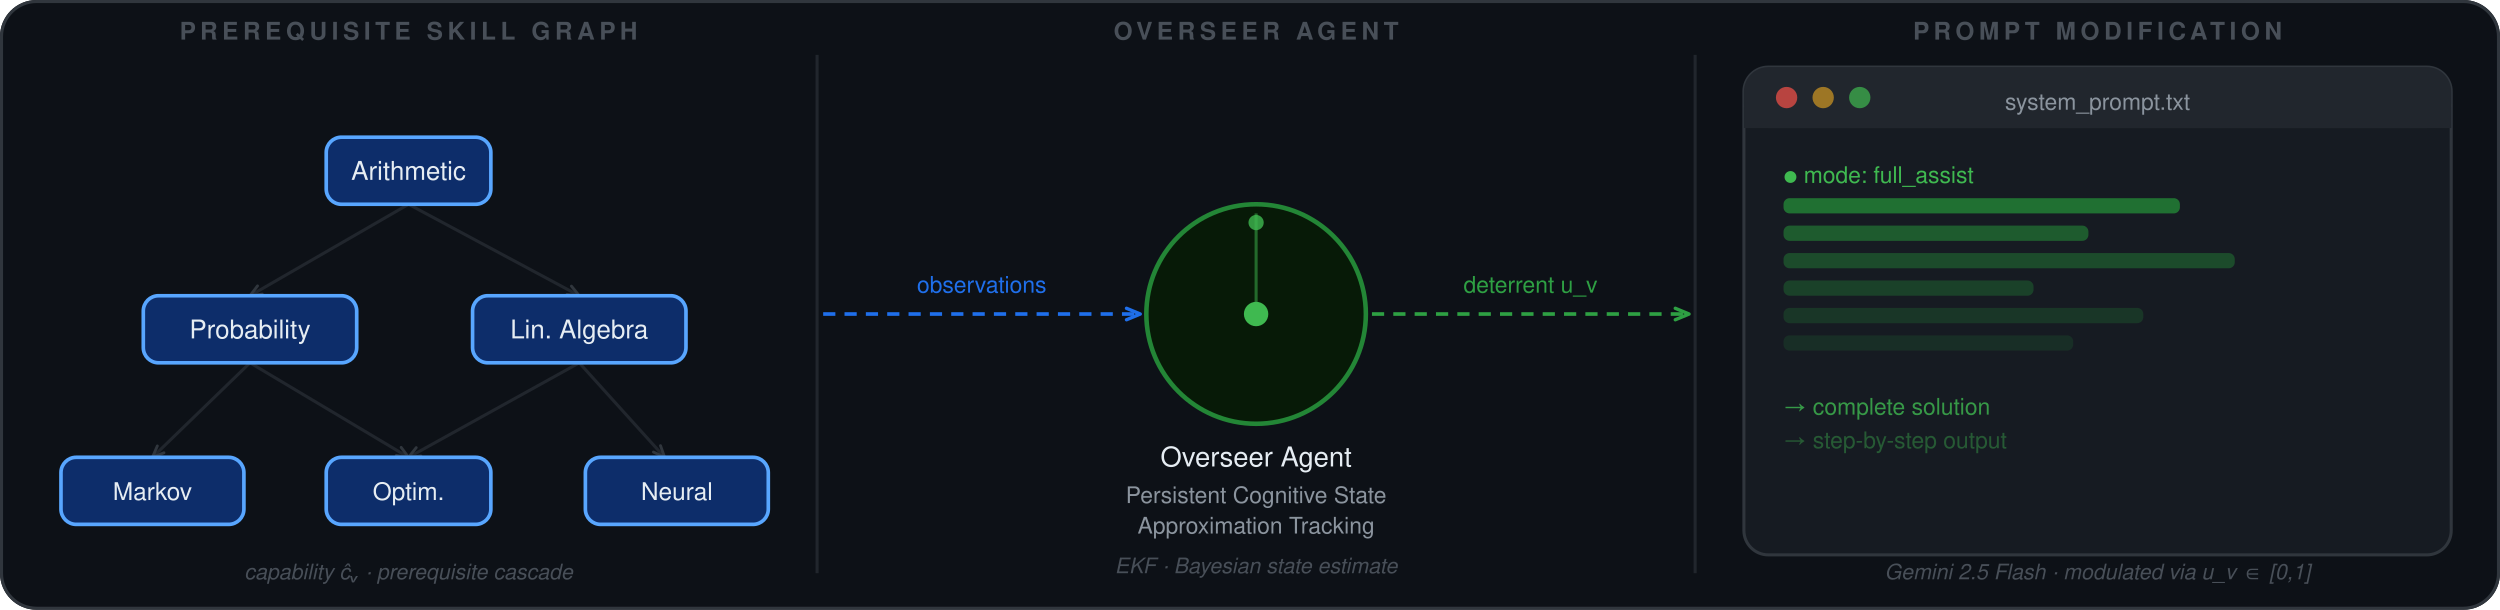
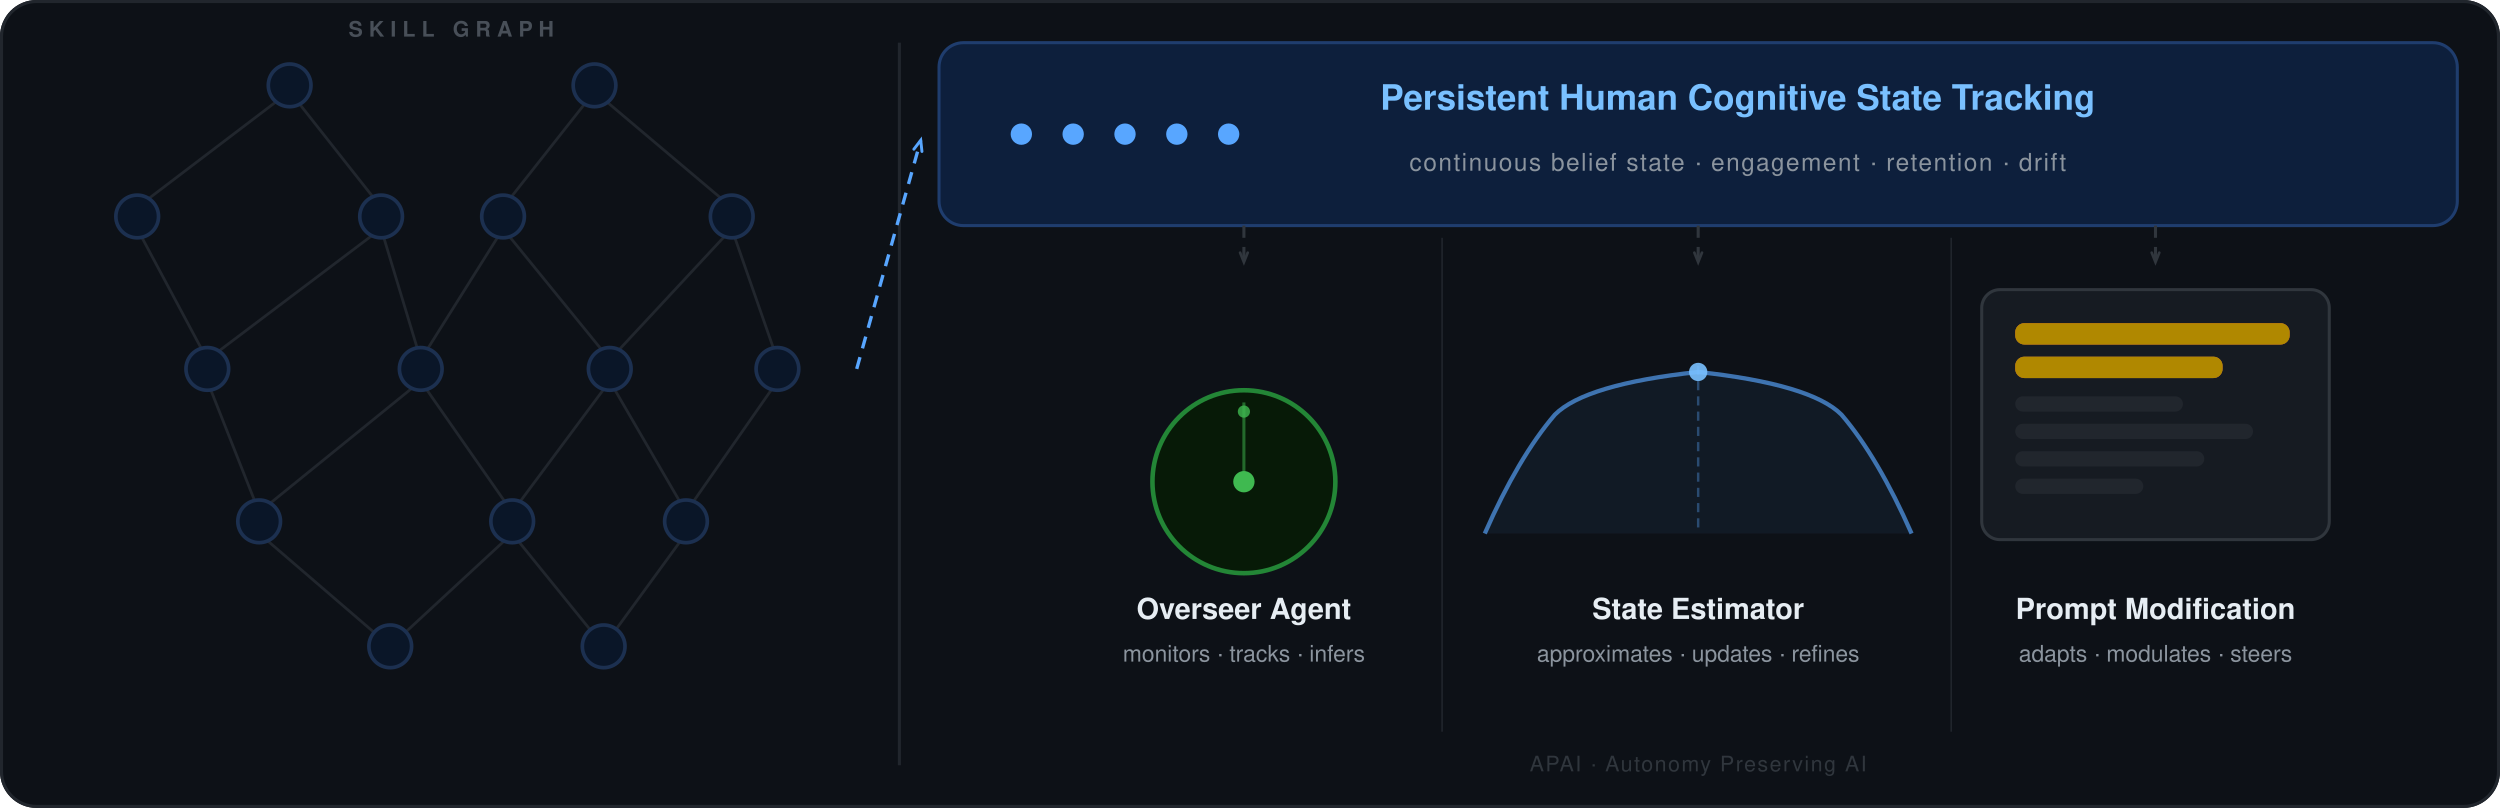
- <svg xmlns="http://www.w3.org/2000/svg" viewBox="0 0 820 200" width="820">
+ <svg xmlns="http://www.w3.org/2000/svg" viewBox="0 0 820 265" width="820">
  <defs>
    <style>
      text { font-family: -apple-system, BlinkMacSystemFont, 'Segoe UI', Helvetica, sans-serif; }

-       /* ── DAG node color cycle: blue(healthy) → red(atrophy) → amber(recover) ── */
-       .n1,.n2,.n3,.n4,.n5,.n6 { stroke-width: 1.2; fill: #0d2d6a; stroke: #58a6ff; }
- 
-       .n1 { animation: nc 10s ease-in-out infinite; }
-       .n2 { animation: nc 10s ease-in-out infinite; animation-delay: -1s; }
-       .n3 { animation: nc 10s ease-in-out infinite; animation-delay: -1.5s; }
-       .n4 { animation: nc 10s ease-in-out infinite; animation-delay: -2s; }
-       .n5 { animation: nc 10s ease-in-out infinite; animation-delay: -2.4s; }
-       .n6 { animation: nc 10s ease-in-out infinite; animation-delay: -2.8s; }
- 
-       @keyframes nc {
-         0%,14%   { fill: #0d2d6a; stroke: #58a6ff; }
-         30%,44%  { fill: #6e1116; stroke: #f85149; }
-         60%,74%  { fill: #3d2900; stroke: #d29922; }
-         88%,100% { fill: #0d2d6a; stroke: #58a6ff; }
+       /* ── Node glow: each node breathes independently ── */
+       .nd { fill: #0a1628; stroke: #1c3050; stroke-width: 1.2; }
+       .nd0  { animation: ng 4.0s ease-in-out infinite; }
+       .nd1  { animation: ng 3.5s ease-in-out infinite; animation-delay: -0.7s; }
+       .nd2  { animation: ng 4.5s ease-in-out infinite; animation-delay: -1.3s; }
+       .nd3  { animation: ng 3.8s ease-in-out infinite; animation-delay: -2.1s; }
+       .nd4  { animation: ng 4.2s ease-in-out infinite; animation-delay: -0.4s; }
+       .nd5  { animation: ng 3.6s ease-in-out infinite; animation-delay: -1.8s; }
+       .nd6  { animation: ng 4.8s ease-in-out infinite; animation-delay: -0.9s; }
+       .nd7  { animation: ng 3.4s ease-in-out infinite; animation-delay: -2.5s; }
+       .nd8  { animation: ng 4.1s ease-in-out infinite; animation-delay: -1.1s; }
+       .nd9  { animation: ng 3.7s ease-in-out infinite; animation-delay: -0.3s; }
+       .nd10 { animation: ng 4.3s ease-in-out infinite; animation-delay: -1.6s; }
+       .nd11 { animation: ng 3.9s ease-in-out infinite; animation-delay: -2.8s; }
+       .nd12 { animation: ng 4.6s ease-in-out infinite; animation-delay: -0.6s; }
+       .nd13 { animation: ng 3.3s ease-in-out infinite; animation-delay: -1.9s; }
+       .nd14 { animation: ng 4.4s ease-in-out infinite; animation-delay: -1.2s; }
+       @keyframes ng {
+         0%,100% { fill: #0a1628; stroke: #1c3050; }
+         50%     { fill: #0d2d6a; stroke: #58a6ff; }
      }

-       /* ── Overseer core pulse ── */
-       .oc {
-         fill: #071a07; stroke-width: 1.5; stroke: #238636;
-         animation: oca 3s ease-in-out infinite;
-       }
-       @keyframes oca {
-         0%,100% { stroke: #238636; }
-         50%     { stroke: #3fb950; filter: drop-shadow(0 0 10px #3fb95055); }
+       /* ── State-block accent pulse ── */
+       .sbp { animation: sbpa 4s ease-in-out infinite; }
+       .sbp:nth-child(2) { animation-delay: -0.8s; }
+       .sbp:nth-child(3) { animation-delay: -1.6s; }
+       .sbp:nth-child(4) { animation-delay: -2.4s; }
+       .sbp:nth-child(5) { animation-delay: -3.2s; }
+       @keyframes sbpa { 0%,100%{ opacity:.25; } 50%{ opacity:.9; } }
+ 
+       /* ── Overseer radar ── */
+       .oc { fill: #071a07; stroke: #238636; stroke-width: 1.5;
+             animation: ocp 3s ease-in-out infinite; }
+       @keyframes ocp { 0%,100%{ stroke:#238636; } 50%{ stroke:#3fb950; } }
+       .pr { fill: none; stroke: #3fb950; stroke-width: 1; opacity: 0; }
+       .pr1 { animation: pring 3s ease-out infinite; }
+       .pr2 { animation: pring 3s ease-out infinite; animation-delay: -1s; }
+       .pr3 { animation: pring 3s ease-out infinite; animation-delay: -2s; }
+       @keyframes pring { 0%{ r:14; opacity:.6; } 100%{ r:38; opacity:0; } }
+       .sa { animation: sarot 5s linear infinite; transform-origin: 0 0; }
+       @keyframes sarot { to { transform: rotate(360deg); } }
+ 
+       /* ── Prompt bars cycling ── */
+       .pba { animation: pbca 9s ease-in-out infinite; }
+       .pbb { animation: pbca 9s ease-in-out infinite; animation-delay: -3s; }
+       .pbc { animation: pbca 9s ease-in-out infinite; animation-delay: -6s; }
+       @keyframes pbca {
+         0%,20%   { opacity: .85; }
+         30%,70%  { opacity: .08; }
+         80%,100% { opacity: .85; }
      }

-       /* ── Overseer pulse rings ── */
-       .pr1,.pr2,.pr3 {
-         fill: none; stroke: #3fb950; stroke-width: 1.5; opacity: 0;
-         animation: pr 3s ease-out infinite;
-       }
-       .pr2 { animation-delay: -1s; }
-       .pr3 { animation-delay: -2s; }
-       @keyframes pr {
-         0%   { r: 20; opacity: 0.7; }
-         100% { r: 56; opacity: 0; }
-       }
- 
-       /* ── Scan arm rotation ── */
-       .sa { transform-origin: 0 0; animation: sarot 5s linear infinite; }
-       @keyframes sarot { to { transform: rotate(360deg); } }
- 
-       /* ── Signal flow arrows ── */
-       .sf-b {
-         stroke: #1f6feb; stroke-width: 1.2; stroke-dasharray: 4 3; fill: none;
-         animation: sf .9s linear infinite;
-       }
-       .sf-g {
-         stroke: #2ea043; stroke-width: 1.2; stroke-dasharray: 4 3; fill: none;
-         animation: sf .9s linear infinite;
-       }
-       @keyframes sf { from { stroke-dashoffset: 7; } to { stroke-dashoffset: 0; } }
- 
-       /* ── Prompt panel: three states swap in/out in sync with node cycle ── */
-       .pv-a { animation: pva 10s ease-in-out infinite; }
-       @keyframes pva {
-         0%,22%   { opacity: 1; }
-         30%,72%  { opacity: 0; }
-         80%,100% { opacity: 1; }
-       }
-       .pv-d { animation: pvd 10s ease-in-out infinite; opacity: 0; }
-       @keyframes pvd {
-         0%,28%  { opacity: 0; }
-         35%,47% { opacity: 1; }
-         55%,100%{ opacity: 0; }
-       }
-       .pv-p { animation: pvp 10s ease-in-out infinite; opacity: 0; }
-       @keyframes pvp {
-         0%,60%  { opacity: 0; }
-         67%,76% { opacity: 1; }
-         84%,100%{ opacity: 0; }
-       }
+       /* ── Flow arrows ── */
+       .flow { stroke-dasharray: 4 3; fill: none;
+               animation: flowmo .8s linear infinite; }
+       @keyframes flowmo { from{ stroke-dashoffset: 7; } to{ stroke-dashoffset: 0; } }
    </style>
-     <marker id="ea" viewBox="0 0 8 8" refX="7" refY="4" markerWidth="5" markerHeight="5" orient="auto">
-       <path d="M1 1.5L7 4L1 6.5" fill="none" stroke="#30363d" stroke-width="1.5" stroke-linecap="round" stroke-linejoin="round" />
+     <marker id="arw" viewBox="0 0 8 8" refX="6" refY="4" markerWidth="5" markerHeight="5" orient="auto">
+       <path d="M1 2L6 4L1 6" fill="none" stroke="#30363d" stroke-width="1.4" stroke-linecap="round" />
    </marker>
-     <marker id="ab" viewBox="0 0 8 8" refX="7" refY="4" markerWidth="5" markerHeight="5" orient="auto">
-       <path d="M1 1.5L7 4L1 6.5" fill="none" stroke="#1f6feb" stroke-width="1.5" stroke-linecap="round" stroke-linejoin="round" />
-     </marker>
-     <marker id="ag" viewBox="0 0 8 8" refX="7" refY="4" markerWidth="5" markerHeight="5" orient="auto">
-       <path d="M1 1.5L7 4L1 6.5" fill="none" stroke="#2ea043" stroke-width="1.5" stroke-linecap="round" stroke-linejoin="round" />
+     <marker id="arwb" viewBox="0 0 8 8" refX="6" refY="4" markerWidth="5" markerHeight="5" orient="auto">
+       <path d="M1 2L6 4L1 6" fill="none" stroke="#58a6ff" stroke-width="1.4" stroke-linecap="round" />
    </marker>
  </defs>
-   <rect width="820" height="200" rx="12" fill="#0d1117" />
-   <rect x=".5" y=".5" width="819" height="199" rx="11.5" fill="none" stroke="#30363d" stroke-width="1" />
-   <line x1="268" y1="18" x2="268" y2="188" stroke="#21262d" stroke-width="1" />
-   <line x1="556" y1="18" x2="556" y2="188" stroke="#21262d" stroke-width="1" />
-   <text x="134" y="13" text-anchor="middle" font-size="8" letter-spacing="1.5" font-weight="600" fill="#484f58" font-family="monospace">PREREQUISITE SKILL GRAPH</text>
-   <text x="412" y="13" text-anchor="middle" font-size="8" letter-spacing="1.5" font-weight="600" fill="#484f58" font-family="monospace">OVERSEER AGENT</text>
-   <text x="688" y="13" text-anchor="middle" font-size="8" letter-spacing="1.5" font-weight="600" fill="#484f58" font-family="monospace">PROMPT MODIFICATION</text>
-   <line x1="134" y1="67" x2="82" y2="97" stroke="#21262d" stroke-width="1" fill="none" marker-end="url(#ea)" />
-   <line x1="134" y1="67" x2="190" y2="97" stroke="#21262d" stroke-width="1" fill="none" marker-end="url(#ea)" />
-   <line x1="82" y1="119" x2="50" y2="150" stroke="#21262d" stroke-width="1" fill="none" marker-end="url(#ea)" />
-   <line x1="82" y1="119" x2="134" y2="150" stroke="#21262d" stroke-width="1" fill="none" marker-end="url(#ea)" />
-   <line x1="190" y1="119" x2="134" y2="150" stroke="#21262d" stroke-width="1" fill="none" marker-end="url(#ea)" />
-   <line x1="190" y1="119" x2="218" y2="150" stroke="#21262d" stroke-width="1" fill="none" marker-end="url(#ea)" />
-   <rect class="n1" x="107" y="45" width="54" height="22" rx="5" />
-   <text x="134" y="59" text-anchor="middle" font-size="8.5" fill="#e6edf3">Arithmetic</text>
-   <rect class="n2" x="47" y="97" width="70" height="22" rx="5" />
-   <text x="82" y="111" text-anchor="middle" font-size="8.5" fill="#e6edf3">Probability</text>
-   <rect class="n3" x="155" y="97" width="70" height="22" rx="5" />
-   <text x="190" y="111" text-anchor="middle" font-size="8.5" fill="#e6edf3">Lin. Algebra</text>
-   <rect class="n4" x="20" y="150" width="60" height="22" rx="5" />
-   <text x="50" y="164" text-anchor="middle" font-size="8" fill="#e6edf3">Markov</text>
-   <rect class="n5" x="107" y="150" width="54" height="22" rx="5" />
-   <text x="134" y="164" text-anchor="middle" font-size="8" fill="#e6edf3">Optim.</text>
-   <rect class="n6" x="192" y="150" width="60" height="22" rx="5" />
-   <text x="222" y="164" text-anchor="middle" font-size="8" fill="#e6edf3">Neural</text>
-   <text x="134" y="190" text-anchor="middle" font-size="7" fill="#484f58" font-style="italic">capability ĉᵥ · prerequisite cascade</text>
-   <line x1="270" y1="103" x2="374" y2="103" class="sf-b" marker-end="url(#ab)" />
-   <text x="322" y="96" text-anchor="middle" font-size="7.5" fill="#1f6feb">observations</text>
-   <circle class="pr1" cx="412" cy="103" r="20" />
-   <circle class="pr2" cx="412" cy="103" r="20" />
-   <circle class="pr3" cx="412" cy="103" r="20" />
-   <circle class="oc" cx="412" cy="103" r="36" />
-   <g transform="translate(412,103)">
+   <rect width="820" height="265" rx="12" fill="#0d1117" />
+   <rect x=".5" y=".5" width="819" height="264" rx="11.5" fill="none" stroke="#21262d" stroke-width="1" />
+   <line x1="295" y1="14" x2="295" y2="251" stroke="#21262d" stroke-width="1" />
+   <text x="148" y="12" text-anchor="middle" font-size="7" letter-spacing="2" font-weight="600" fill="#484f58" font-family="monospace">SKILL GRAPH</text>
+   <line x1="95" y1="30" x2="45" y2="68" stroke="#21262d" stroke-width=".9" />
+   <line x1="95" y1="30" x2="125" y2="68" stroke="#21262d" stroke-width=".9" />
+   <line x1="195" y1="30" x2="165" y2="68" stroke="#21262d" stroke-width=".9" />
+   <line x1="195" y1="30" x2="240" y2="68" stroke="#21262d" stroke-width=".9" />
+   <line x1="45" y1="75" x2="68" y2="118" stroke="#21262d" stroke-width=".9" />
+   <line x1="125" y1="75" x2="68" y2="118" stroke="#21262d" stroke-width=".9" />
+   <line x1="125" y1="75" x2="138" y2="118" stroke="#21262d" stroke-width=".9" />
+   <line x1="165" y1="75" x2="138" y2="118" stroke="#21262d" stroke-width=".9" />
+   <line x1="165" y1="75" x2="200" y2="118" stroke="#21262d" stroke-width=".9" />
+   <line x1="240" y1="75" x2="200" y2="118" stroke="#21262d" stroke-width=".9" />
+   <line x1="240" y1="75" x2="255" y2="118" stroke="#21262d" stroke-width=".9" />
+   <line x1="68" y1="125" x2="85" y2="168" stroke="#21262d" stroke-width=".9" />
+   <line x1="138" y1="125" x2="85" y2="168" stroke="#21262d" stroke-width=".9" />
+   <line x1="138" y1="125" x2="168" y2="168" stroke="#21262d" stroke-width=".9" />
+   <line x1="200" y1="125" x2="168" y2="168" stroke="#21262d" stroke-width=".9" />
+   <line x1="200" y1="125" x2="225" y2="168" stroke="#21262d" stroke-width=".9" />
+   <line x1="255" y1="125" x2="225" y2="168" stroke="#21262d" stroke-width=".9" />
+   <line x1="85" y1="175" x2="128" y2="212" stroke="#21262d" stroke-width=".9" />
+   <line x1="168" y1="175" x2="128" y2="212" stroke="#21262d" stroke-width=".9" />
+   <line x1="168" y1="175" x2="198" y2="212" stroke="#21262d" stroke-width=".9" />
+   <line x1="225" y1="175" x2="198" y2="212" stroke="#21262d" stroke-width=".9" />
+   <circle class="nd nd0" cx="95" cy="28" r="7" />
+   <circle class="nd nd1" cx="195" cy="28" r="7" />
+   <circle class="nd nd2" cx="45" cy="71" r="7" />
+   <circle class="nd nd3" cx="125" cy="71" r="7" />
+   <circle class="nd nd4" cx="165" cy="71" r="7" />
+   <circle class="nd nd5" cx="240" cy="71" r="7" />
+   <circle class="nd nd6" cx="68" cy="121" r="7" />
+   <circle class="nd nd7" cx="138" cy="121" r="7" />
+   <circle class="nd nd8" cx="200" cy="121" r="7" />
+   <circle class="nd nd9" cx="255" cy="121" r="7" />
+   <circle class="nd nd10" cx="85" cy="171" r="7" />
+   <circle class="nd nd11" cx="168" cy="171" r="7" />
+   <circle class="nd nd12" cx="225" cy="171" r="7" />
+   <circle class="nd nd13" cx="128" cy="212" r="7" />
+   <circle class="nd nd14" cx="198" cy="212" r="7" />
+   <line x1="281" y1="121" x2="302" y2="46" class="flow" stroke="#58a6ff" stroke-width="1.1" marker-end="url(#arwb)" />
+   <rect x="308" y="14" width="498" height="60" rx="8" fill="#0d1f3c" stroke="#1f3d6e" stroke-width="1" />
+   <circle class="sbp" cx="335" cy="44" r="3.5" fill="#58a6ff" />
+   <circle class="sbp" cx="352" cy="44" r="3.5" fill="#58a6ff" />
+   <circle class="sbp" cx="369" cy="44" r="3.5" fill="#58a6ff" />
+   <circle class="sbp" cx="386" cy="44" r="3.5" fill="#58a6ff" />
+   <circle class="sbp" cx="403" cy="44" r="3.5" fill="#58a6ff" />
+   <text x="570" y="36" text-anchor="middle" font-size="11.5" font-weight="600" fill="#79c0ff">Persistent Human Cognitive State Tracking</text>
+   <text x="570" y="56" text-anchor="middle" font-size="8" fill="#8b949e" letter-spacing=".5">continuous belief state · engagement · retention · drift</text>
+   <line x1="408" y1="74" x2="408" y2="86" class="flow" stroke="#30363d" stroke-width="1" marker-end="url(#arw)" />
+   <line x1="557" y1="74" x2="557" y2="86" class="flow" stroke="#30363d" stroke-width="1" marker-end="url(#arw)" />
+   <line x1="707" y1="74" x2="707" y2="86" class="flow" stroke="#30363d" stroke-width="1" marker-end="url(#arw)" />
+   <line x1="473" y1="78" x2="473" y2="240" stroke="#21262d" stroke-width=".5" />
+   <line x1="640" y1="78" x2="640" y2="240" stroke="#21262d" stroke-width=".5" />
+   <circle class="pr pr1" cx="408" cy="158" r="14" />
+   <circle class="pr pr2" cx="408" cy="158" r="14" />
+   <circle class="pr pr3" cx="408" cy="158" r="14" />
+   <circle class="oc" cx="408" cy="158" r="30" />
+   <g transform="translate(408,158)">
    <g class="sa">
-       <line x1="0" y1="0" x2="0" y2="-33" stroke="#3fb950" stroke-width="1" opacity="0.5" />
-       <circle cx="0" cy="-30" r="2.5" fill="#3fb950" opacity="0.8" />
+       <line x1="0" y1="0" x2="0" y2="-26" stroke="#3fb950" stroke-width="1" opacity=".5" />
+       <circle cx="0" cy="-23" r="2" fill="#3fb950" opacity=".8" />
    </g>
  </g>
-   <circle cx="412" cy="103" r="4" fill="#3fb950" />
-   <text x="412" y="153" text-anchor="middle" font-size="9" fill="#e6edf3" font-weight="500">Overseer Agent</text>
-   <text x="412" y="165" text-anchor="middle" font-size="7.5" fill="#8b949e">
-     Persistent Cognitive State</text>
-   <text x="412" y="175" text-anchor="middle" font-size="7.5" fill="#8b949e">
-     Approximation Tracking</text>
-   <text x="412" y="188" text-anchor="middle" font-size="7" fill="#484f58" font-style="italic">EKF · Bayesian state estimate</text>
-   <line x1="450" y1="103" x2="554" y2="103" class="sf-g" marker-end="url(#ag)" />
-   <text x="502" y="96" text-anchor="middle" font-size="7.5" fill="#2ea043">deterrent u_v</text>
-   <rect x="572" y="22" width="232" height="160" rx="8" fill="#161b22" stroke="#30363d" stroke-width="1" />
-   <rect x="572" y="22" width="232" height="20" rx="8" fill="#21262d" />
-   <rect x="572" y="35" width="232" height="7" fill="#21262d" />
-   <circle cx="586" cy="32" r="3.5" fill="#f85149" opacity="0.7" />
-   <circle cx="598" cy="32" r="3.5" fill="#d29922" opacity="0.7" />
-   <circle cx="610" cy="32" r="3.5" fill="#3fb950" opacity="0.7" />
-   <text x="688" y="36" text-anchor="middle" font-size="7.5" fill="#8b949e" font-family="monospace">system_prompt.txt</text>
-   <g class="pv-a">
-     <text x="585" y="60" font-size="7.5" fill="#3fb950" font-family="monospace">● mode: full_assist</text>
-     <rect x="585" y="65" width="130" height="5" rx="2" fill="#238636" opacity=".80" />
-     <rect x="585" y="74" width="100" height="5" rx="2" fill="#238636" opacity=".60" />
-     <rect x="585" y="83" width="148" height="5" rx="2" fill="#238636" opacity=".45" />
-     <rect x="585" y="92" width="82" height="5" rx="2" fill="#238636" opacity=".35" />
-     <rect x="585" y="101" width="118" height="5" rx="2" fill="#238636" opacity=".25" />
-     <rect x="585" y="110" width="95" height="5" rx="2" fill="#238636" opacity=".18" />
-     <text x="585" y="136" font-size="7.5" fill="#3fb950" font-family="monospace" opacity=".8">→ complete solution</text>
-     <text x="585" y="147" font-size="7.5" fill="#3fb950" font-family="monospace" opacity=".4">→ step-by-step output</text>
-   </g>
-   <g class="pv-d">
-     <text x="585" y="60" font-size="7.5" fill="#f85149" font-family="monospace">● mode: full_deferral</text>
-     <rect x="585" y="65" width="115" height="5" rx="2" fill="#da3633" opacity=".80" />
-     <rect x="585" y="74" width="88" height="5" rx="2" fill="#da3633" opacity=".60" />
-     <rect x="585" y="83" width="138" height="5" rx="2" fill="#da3633" opacity=".45" />
-     <rect x="585" y="92" width="70" height="5" rx="2" fill="#da3633" opacity=".35" />
-     <rect x="585" y="101" width="125" height="5" rx="2" fill="#da3633" opacity=".25" />
-     <rect x="585" y="110" width="104" height="5" rx="2" fill="#da3633" opacity=".18" />
-     <text x="585" y="136" font-size="7.5" fill="#f85149" font-family="monospace" opacity=".8">→ teach prerequisites</text>
-     <text x="585" y="147" font-size="7.5" fill="#f85149" font-family="monospace" opacity=".4">→ withhold answer</text>
-   </g>
-   <g class="pv-p">
-     <text x="585" y="60" font-size="7.5" fill="#d29922" font-family="monospace">● mode: partial_help</text>
-     <rect x="585" y="65" width="122" height="5" rx="2" fill="#b08800" opacity=".80" />
-     <rect x="585" y="74" width="145" height="5" rx="2" fill="#b08800" opacity=".60" />
-     <rect x="585" y="83" width="88" height="5" rx="2" fill="#b08800" opacity=".45" />
-     <rect x="585" y="92" width="110" height="5" rx="2" fill="#b08800" opacity=".35" />
-     <rect x="585" y="101" width="78" height="5" rx="2" fill="#b08800" opacity=".25" />
-     <rect x="585" y="110" width="134" height="5" rx="2" fill="#b08800" opacity=".18" />
-     <text x="585" y="136" font-size="7.5" fill="#d29922" font-family="monospace" opacity=".8">→ first step only</text>
-     <text x="585" y="147" font-size="7.5" fill="#d29922" font-family="monospace" opacity=".4">→ Socratic guidance</text>
-   </g>
-   <text x="688" y="190" text-anchor="middle" font-size="7" fill="#484f58" font-style="italic">Gemini 2.5 Flash · modulated via u_v ∈ [0,1]</text>
+   <circle cx="408" cy="158" r="3.5" fill="#3fb950" />
+   <text x="408" y="203" text-anchor="middle" font-size="9.5" font-weight="600" fill="#e6edf3">Overseer Agent</text>
+   <text x="408" y="217" text-anchor="middle" font-size="7.5" fill="#8b949e">monitors · tracks · infers</text>
+   <path d="M 487 175 Q 498 150 510 136 Q 520 126 557 122 Q 594 126 604 136 Q 616 150 627 175" fill="none" stroke="#58a6ff" stroke-width="1.4" opacity=".65" />
+   <path d="M 487 175 Q 498 150 510 136 Q 520 126 557 122 Q 594 126 604 136 Q 616 150 627 175 Z" fill="#58a6ff" fill-opacity=".06" />
+   <line x1="557" y1="120" x2="557" y2="175" stroke="#58a6ff" stroke-width=".8" stroke-dasharray="3 2" opacity=".35" />
+   <circle cx="557" cy="122" r="3" fill="#79c0ff" opacity=".9" />
+   <text x="557" y="203" text-anchor="middle" font-size="9.5" font-weight="600" fill="#e6edf3">State Estimator</text>
+   <text x="557" y="217" text-anchor="middle" font-size="7.5" fill="#8b949e">approximates · updates · refines</text>
+   <rect x="650" y="95" width="114" height="82" rx="6" fill="#161b22" stroke="#30363d" stroke-width="1" />
+   <rect class="pba" x="661" y="106" width="90" height="7" rx="3" fill="#238636" />
+   <rect class="pba" x="661" y="117" width="68" height="7" rx="3" fill="#238636" />
+   <rect class="pbb" x="661" y="106" width="90" height="7" rx="3" fill="#da3633" />
+   <rect class="pbb" x="661" y="117" width="68" height="7" rx="3" fill="#da3633" />
+   <rect class="pbc" x="661" y="106" width="90" height="7" rx="3" fill="#b08800" />
+   <rect class="pbc" x="661" y="117" width="68" height="7" rx="3" fill="#b08800" />
+   <rect x="661" y="130" width="55" height="5" rx="2.5" fill="#21262d" />
+   <rect x="661" y="139" width="78" height="5" rx="2.5" fill="#21262d" />
+   <rect x="661" y="148" width="62" height="5" rx="2.5" fill="#21262d" />
+   <rect x="661" y="157" width="42" height="5" rx="2.5" fill="#21262d" />
+   <text x="707" y="203" text-anchor="middle" font-size="9.5" font-weight="600" fill="#e6edf3">Prompt Modification</text>
+   <text x="707" y="217" text-anchor="middle" font-size="7.5" fill="#8b949e">adapts · modulates · steers</text>
+   <text x="557" y="253" text-anchor="middle" font-size="7" fill="#30363d" font-family="monospace" letter-spacing=".5">APAI · Autonomy Preserving AI</text>
</svg>
